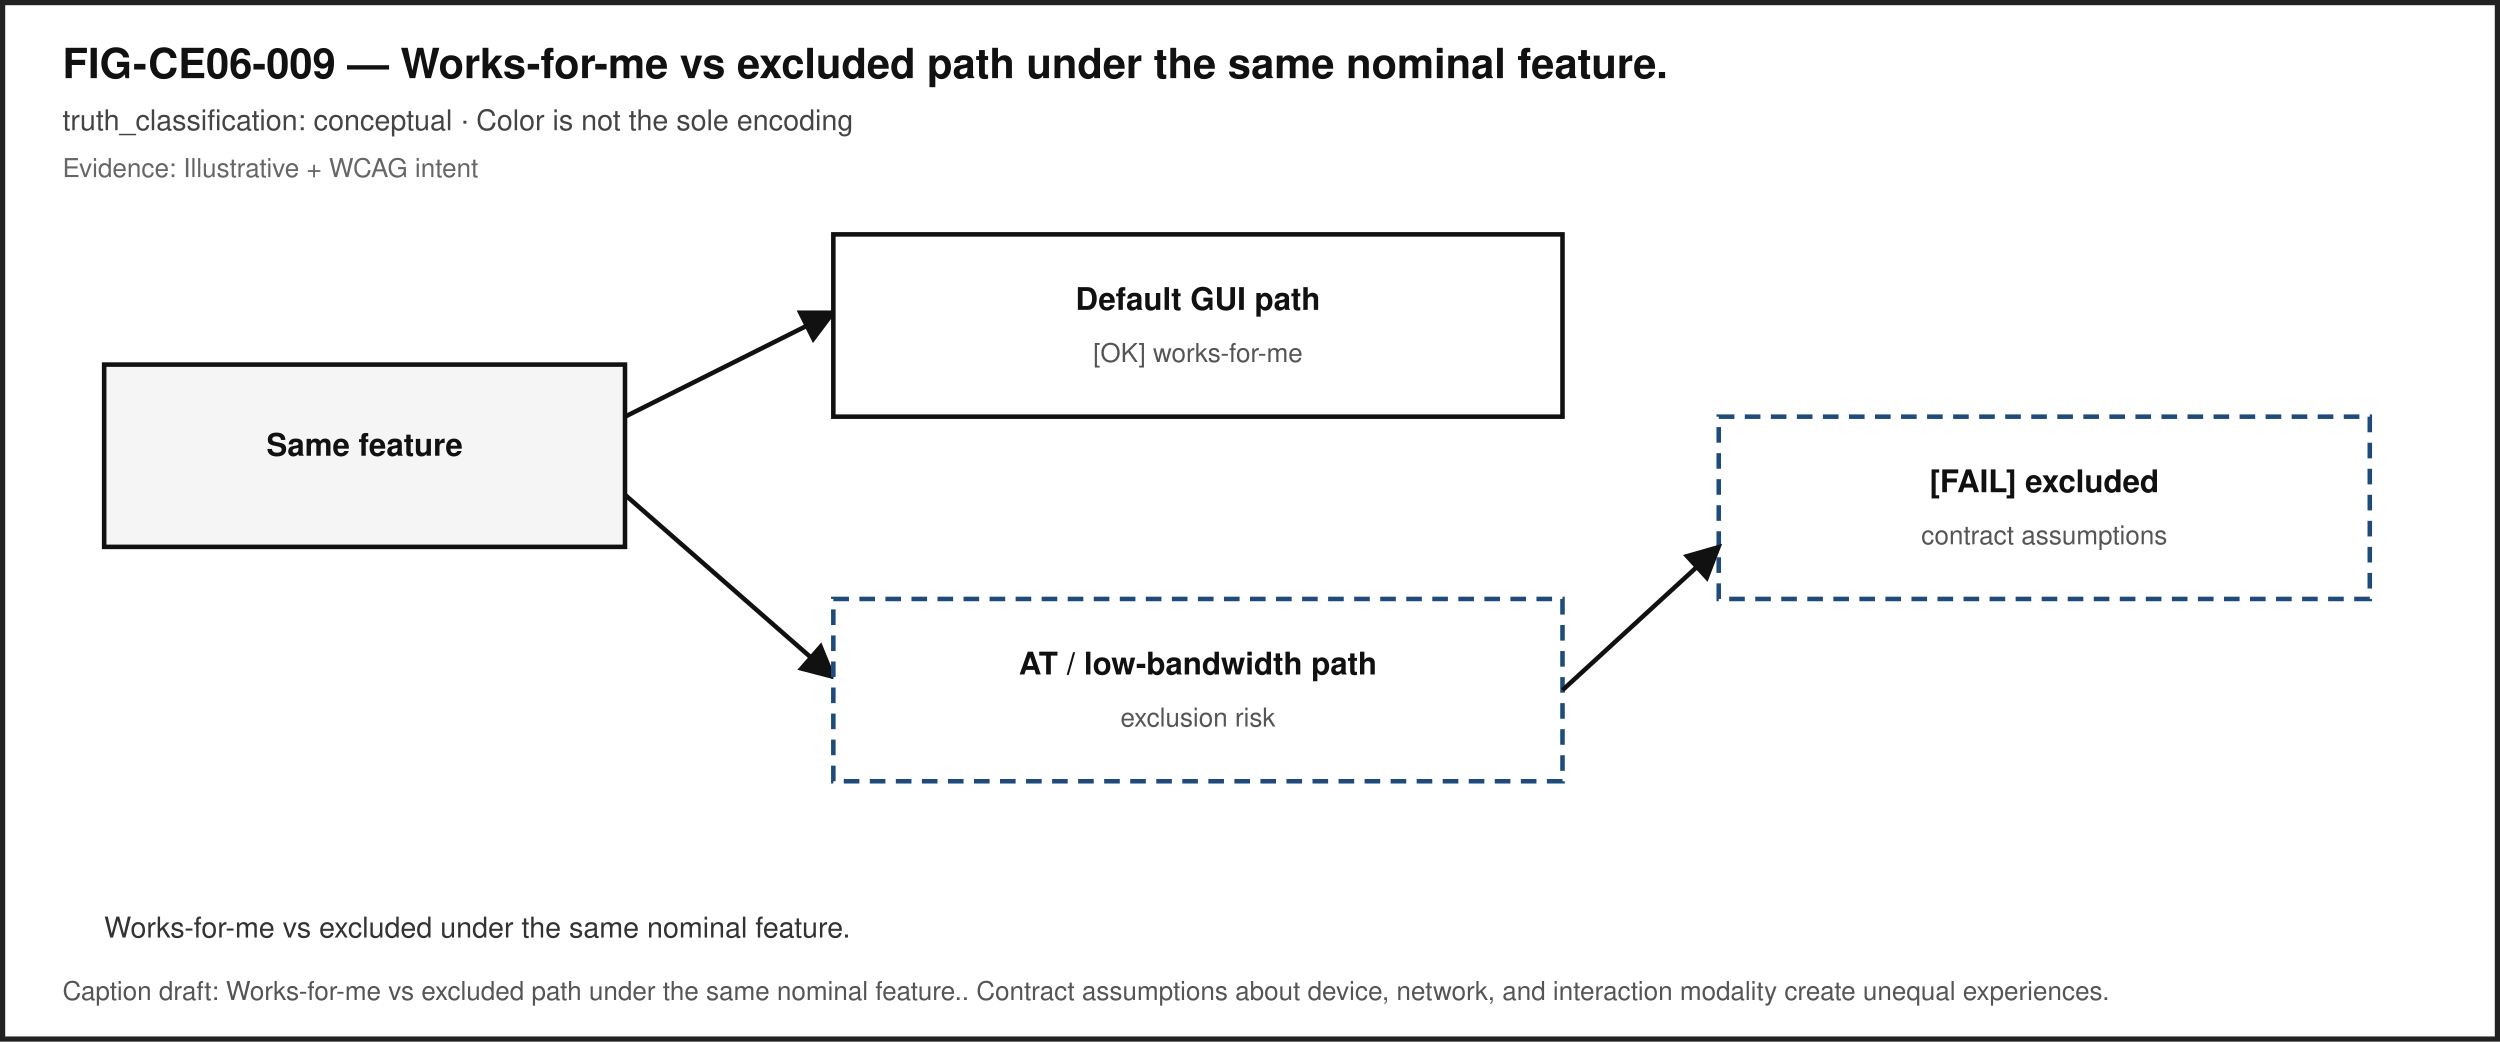
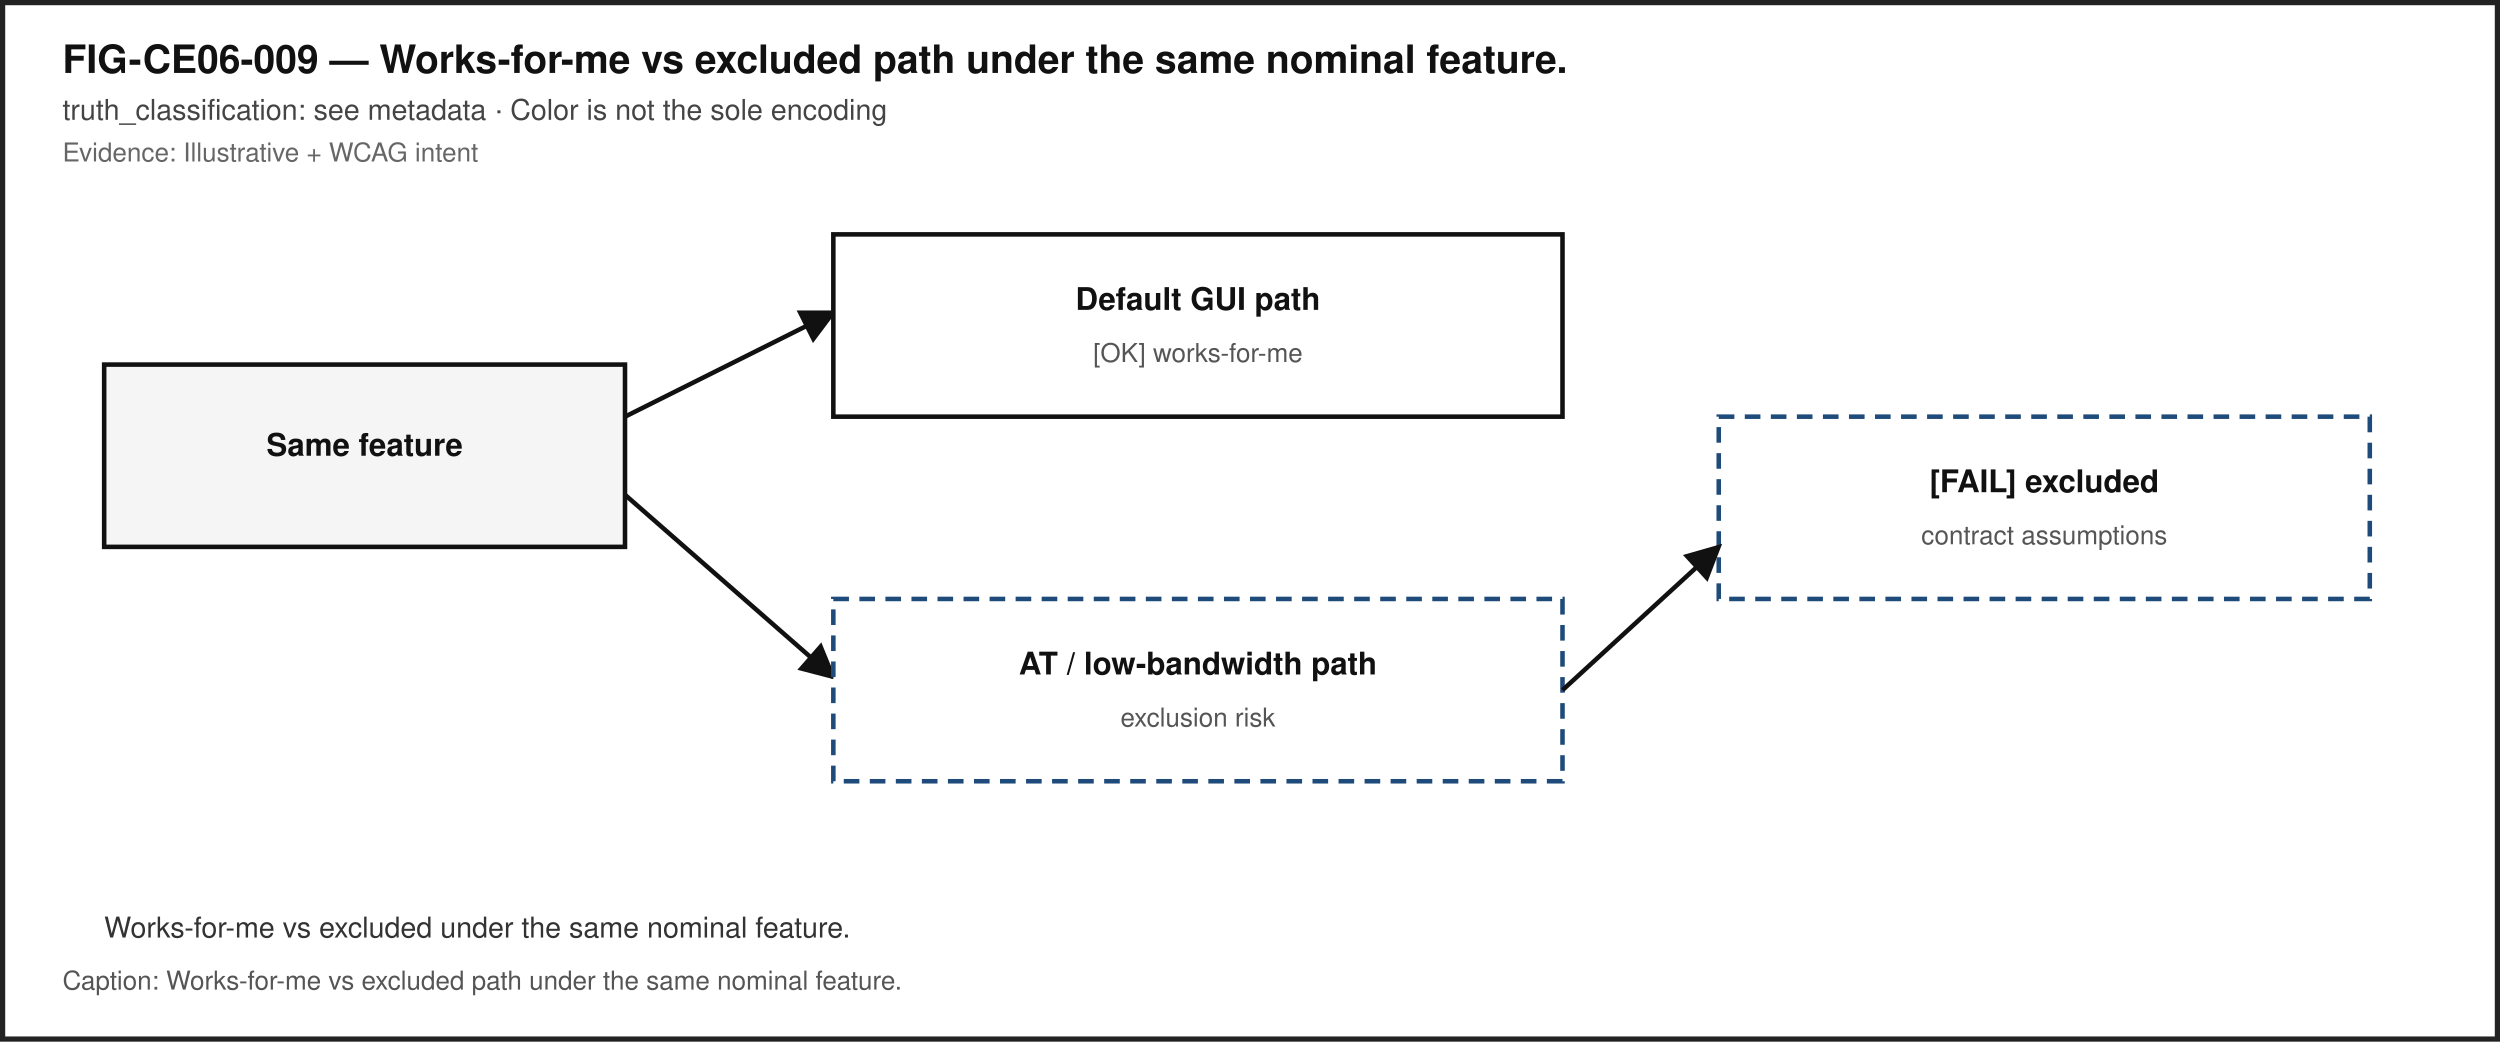
<svg xmlns="http://www.w3.org/2000/svg" width="960" height="400" viewBox="0 0 960 400" role="img" aria-labelledby="FIG-CE06-009-title FIG-CE06-009-desc" data-figure-id="FIG-CE06-009" data-truth-classification="conceptual" data-template="tmpl-layered-comparison" data-qualification="">
  <rect width="960" height="400" fill="#ffffff" />
  <rect x="1" y="1" width="958" height="398" fill="none" stroke="#222222" stroke-width="2" />
-   <text x="24" y="30" font-family="Helvetica,Arial,sans-serif" font-size="16" font-weight="bold" fill="#111111">FIG-CE06-009 — Works-for-me vs excluded path under the same nominal feature.</text>
-   <text x="24" y="50" font-family="Helvetica,Arial,sans-serif" font-size="11" fill="#444444">truth_classification: conceptual · Color is not the sole encoding</text>
-   <text x="24" y="68" font-family="Helvetica,Arial,sans-serif" font-size="10" fill="#666666">Evidence: Illustrative + WCAG intent</text>
  <defs>
    <marker id="arr" markerWidth="8" markerHeight="8" refX="7" refY="4" orient="auto">
      <path d="M0,0 L8,4 L0,8 Z" fill="#111111" />
    </marker>
  </defs>
+   <text x="24" y="28" font-family="Helvetica,Arial,sans-serif" font-size="15" fill="#111111" font-weight="bold">FIG-CE06-009 — Works-for-me vs excluded path under the same nominal feature.</text>
+   <text x="24" y="46" font-family="Helvetica,Arial,sans-serif" font-size="11" fill="#444444">truth_classification: see metadata · Color is not the sole encoding</text>
+   <text x="24" y="62" font-family="Helvetica,Arial,sans-serif" font-size="10" fill="#666666">Evidence: Illustrative + WCAG intent</text>
+   <text x="24" y="380" font-family="Helvetica,Arial,sans-serif" font-size="10" fill="#555555">Caption: Works-for-me vs excluded path under the same nominal feature.</text>
  <rect x="40" y="140" width="200" height="70" fill="#f5f5f5" stroke="#111111" stroke-width="1.75" />
  <text x="140.0" y="175.0" text-anchor="middle" font-family="Helvetica,Arial,sans-serif" font-size="12" font-weight="bold" fill="#111111">Same feature</text>
  <line x1="240" y1="160" x2="320" y2="120" stroke="#111111" stroke-width="1.75" marker-end="url(#arr)" />
  <line x1="240" y1="190" x2="320" y2="260" stroke="#111111" stroke-width="1.75" marker-end="url(#arr)" />
  <rect x="320" y="90" width="280" height="70" fill="#ffffff" stroke="#111111" stroke-width="1.75" />
  <text x="460.0" y="119.0" text-anchor="middle" font-family="Helvetica,Arial,sans-serif" font-size="12" font-weight="bold" fill="#111111">Default GUI path</text>
  <text x="460.0" y="139.0" text-anchor="middle" font-family="Helvetica,Arial,sans-serif" font-size="10" fill="#555555">[OK] works-for-me</text>
  <rect x="320" y="230" width="280" height="70" fill="#ffffff" stroke="#1F4B7A" stroke-width="1.75" stroke-dasharray="6 4" />
  <text x="460.0" y="259.0" text-anchor="middle" font-family="Helvetica,Arial,sans-serif" font-size="12" font-weight="bold" fill="#111111">AT / low-bandwidth path</text>
  <text x="460.0" y="279.0" text-anchor="middle" font-family="Helvetica,Arial,sans-serif" font-size="10" fill="#555555">exclusion risk</text>
  <rect x="660" y="160" width="250" height="70" fill="#ffffff" stroke="#1F4B7A" stroke-width="1.75" stroke-dasharray="6 4" />
  <text x="785.0" y="189.0" text-anchor="middle" font-family="Helvetica,Arial,sans-serif" font-size="12" font-weight="bold" fill="#111111">[FAIL] excluded</text>
  <text x="785.0" y="209.0" text-anchor="middle" font-family="Helvetica,Arial,sans-serif" font-size="10" fill="#555555">contract assumptions</text>
  <line x1="600" y1="265" x2="660" y2="210" stroke="#111111" stroke-width="1.75" marker-end="url(#arr)" />
  <text x="40" y="360" font-family="Helvetica,Arial,sans-serif" font-size="11" fill="#333333">Works-for-me vs excluded under the same nominal feature.</text>
-   <text x="24" y="384" font-family="Helvetica,Arial,sans-serif" font-size="10" fill="#555555">Caption draft: Works-for-me vs excluded path under the same nominal feature.. Contract assumptions about device, network, and interaction modality create unequal experiences. </text>
</svg>
